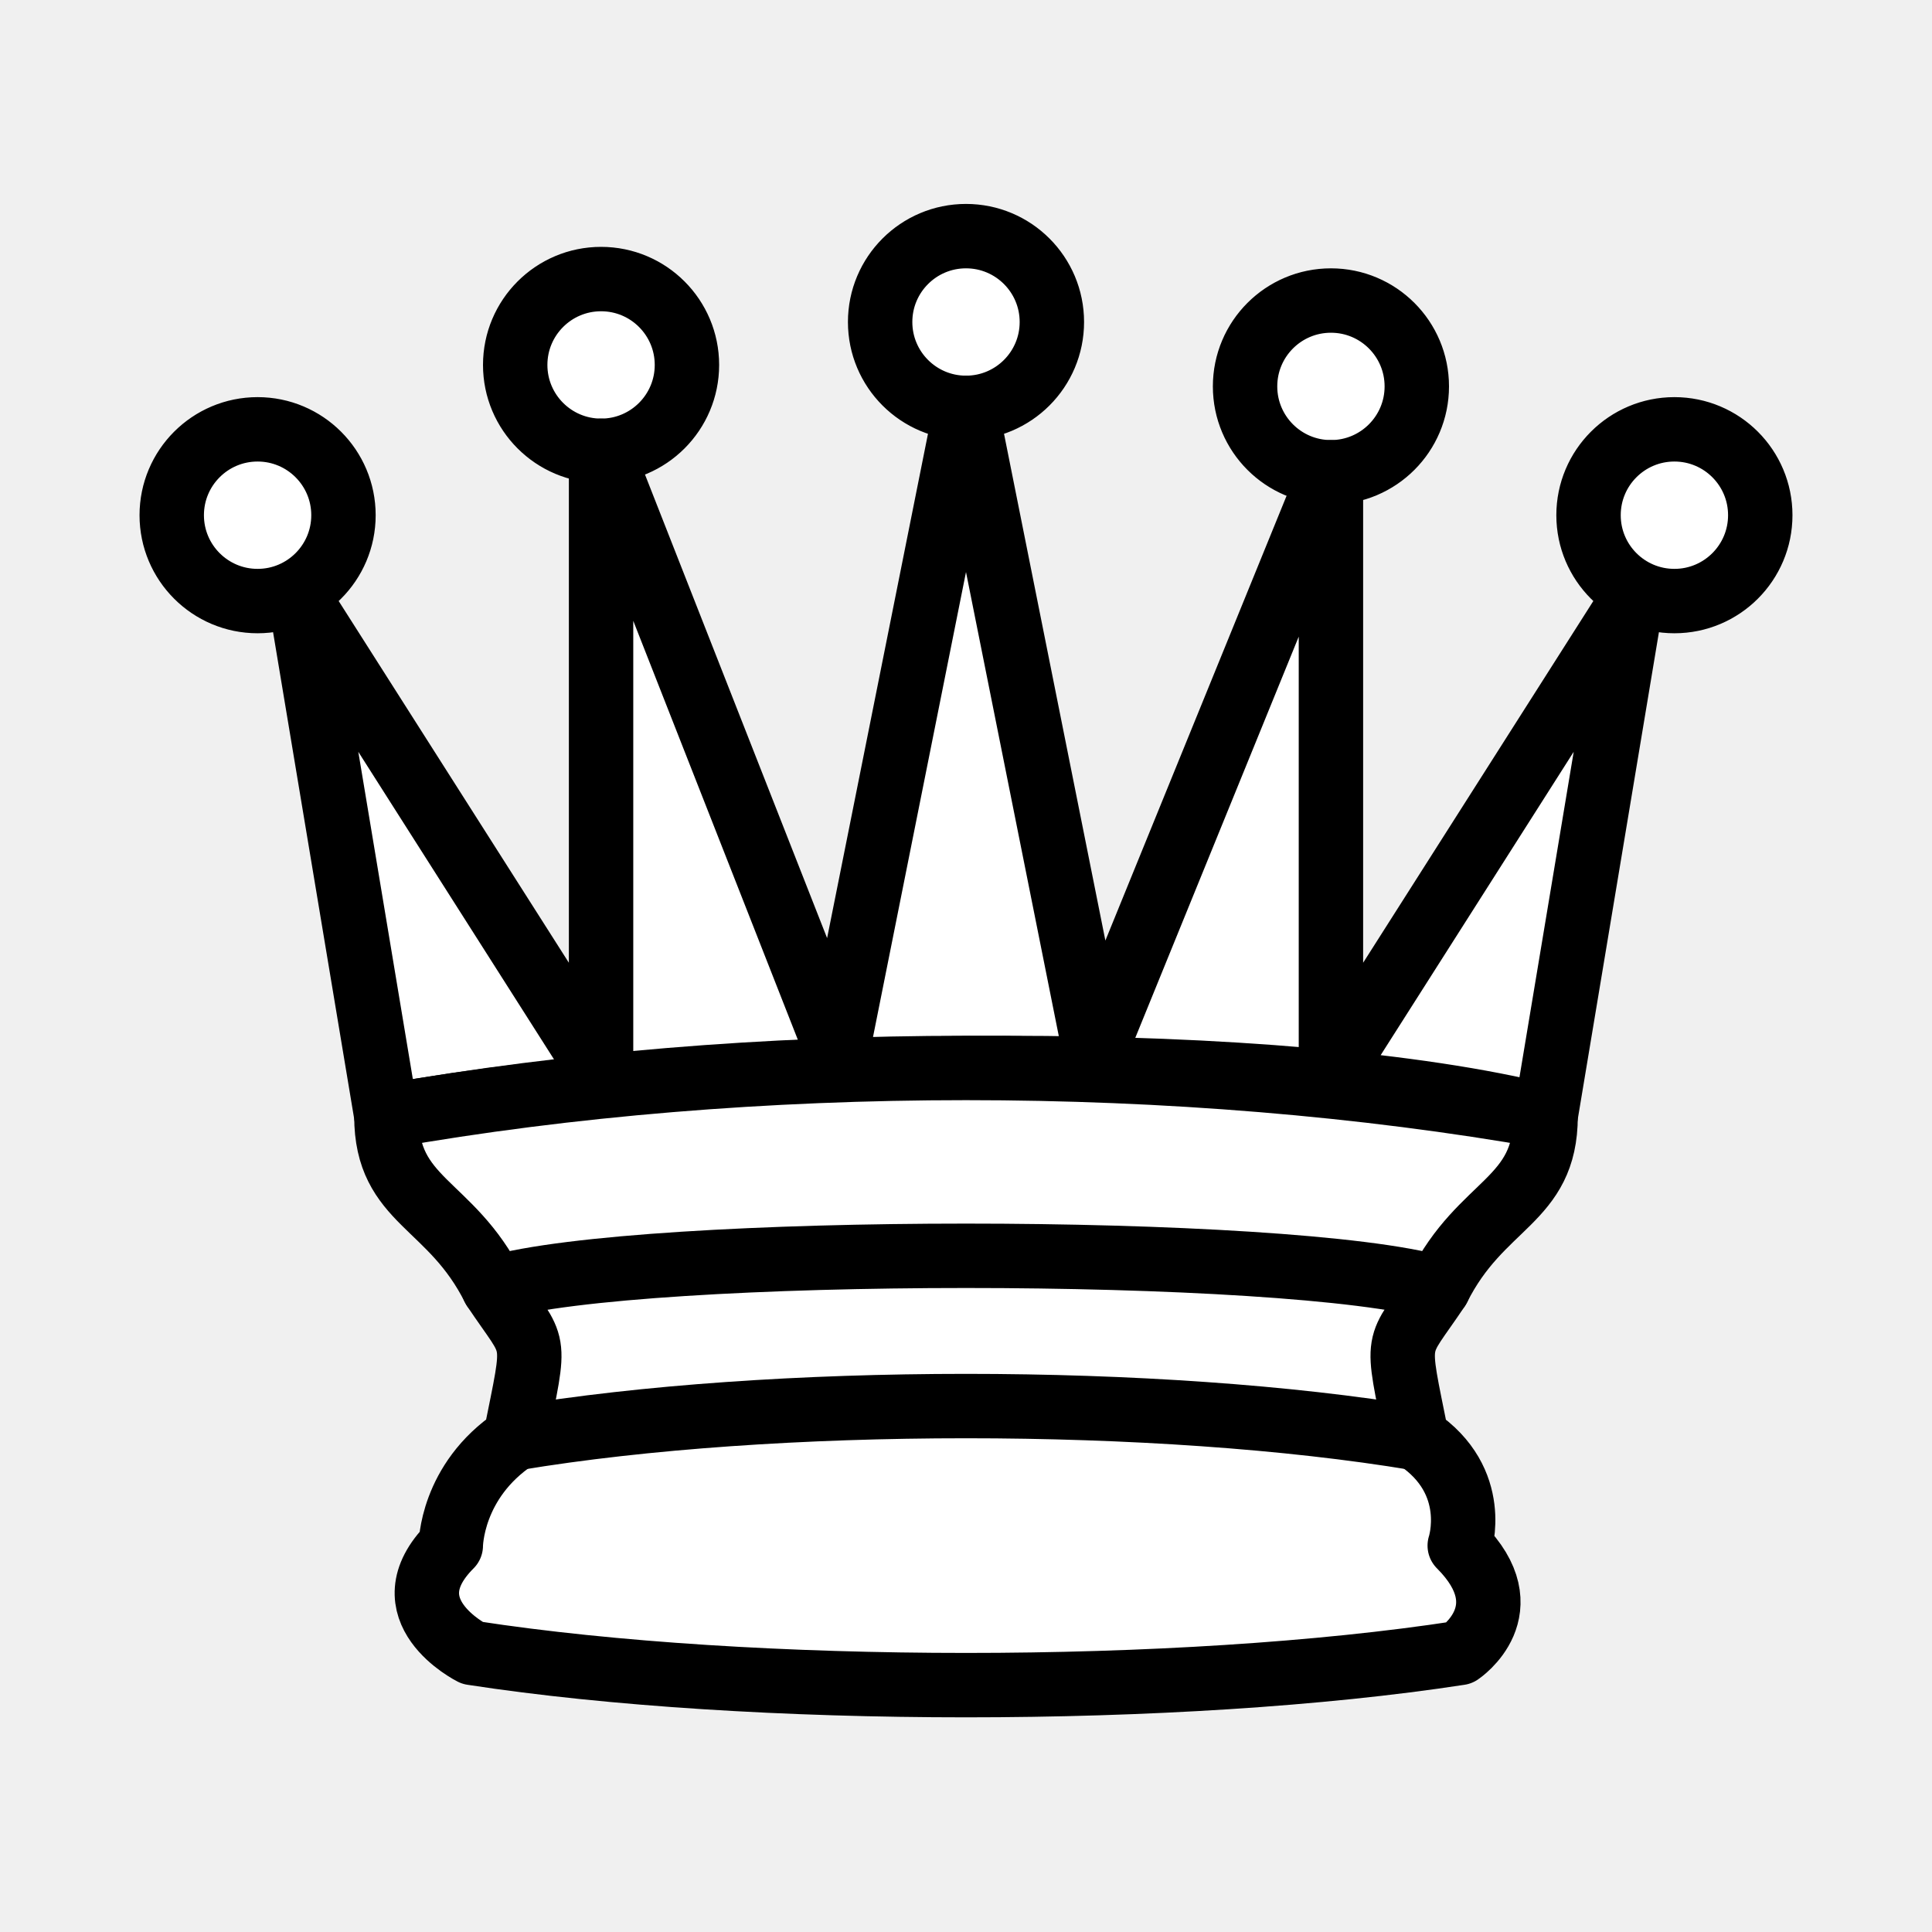
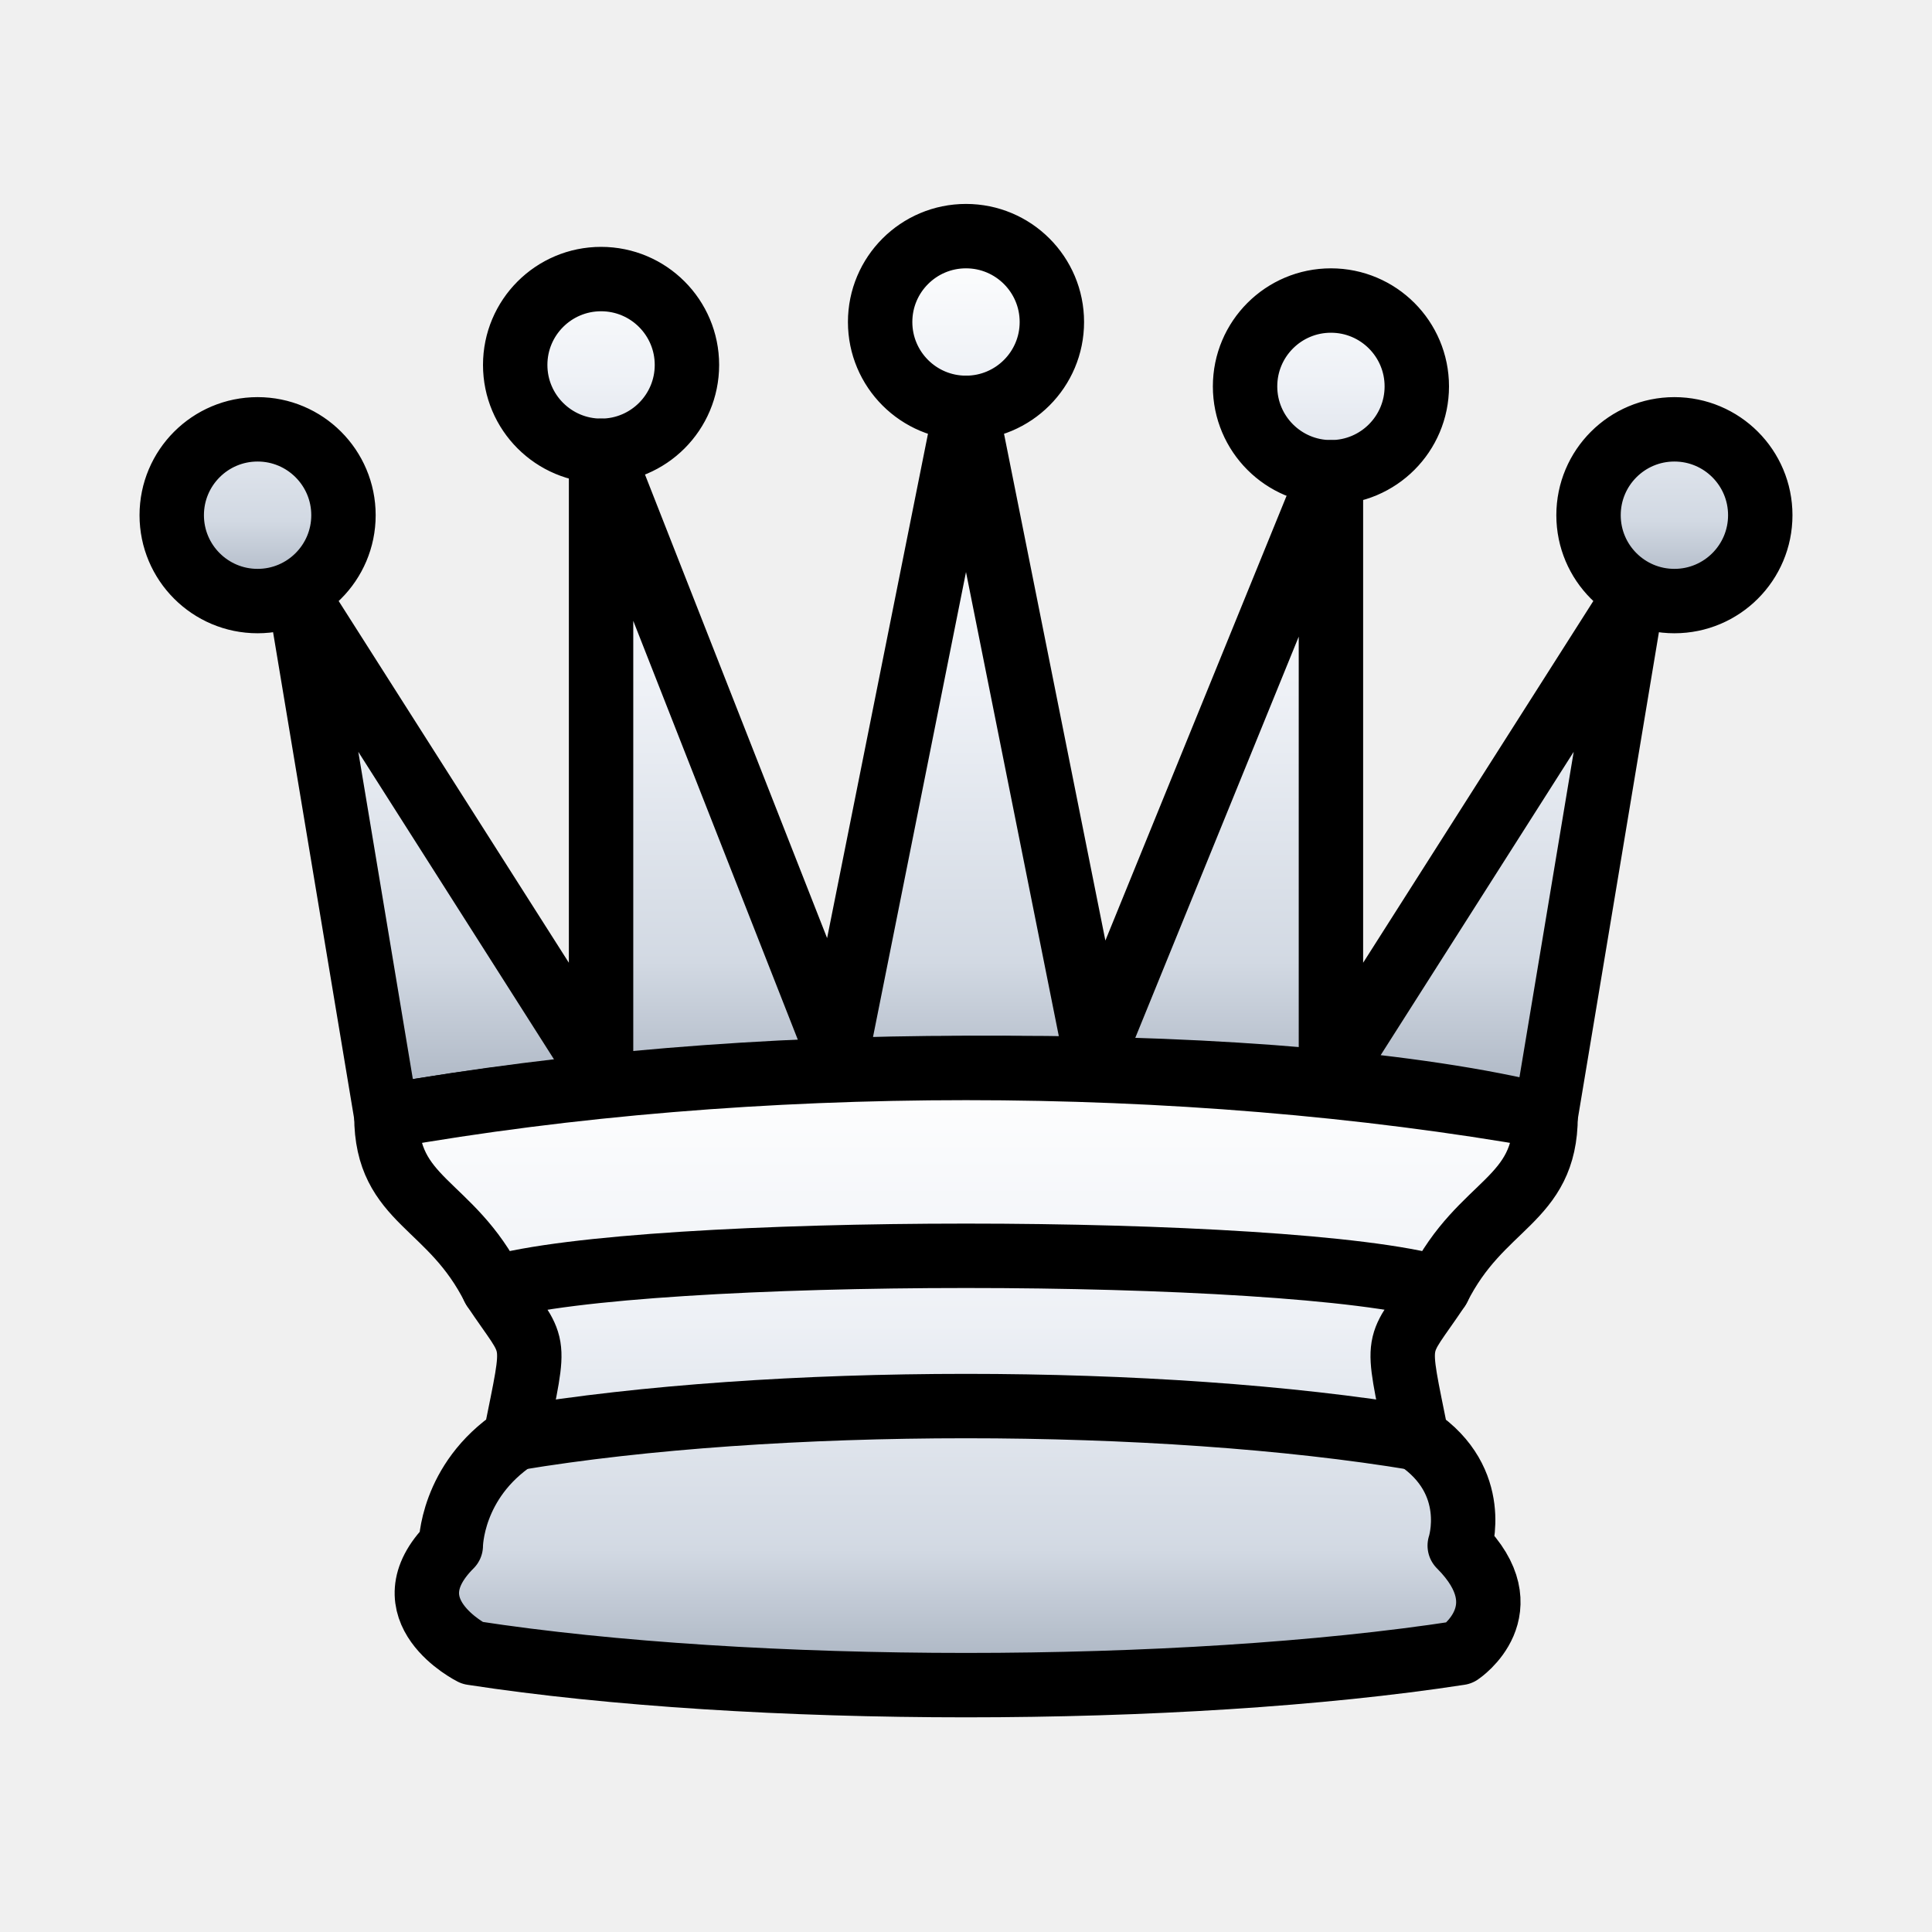
<svg xmlns="http://www.w3.org/2000/svg" viewBox="0 0 45 45">
-   <g fill="#fff" fill-rule="evenodd" stroke="#000" stroke-linecap="round" stroke-linejoin="round" stroke-width="1.5">
+   <defs>
+     <linearGradient id="wGrad" x1="0" y1="0" x2="0" y2="1">
+       <stop offset="0" stop-color="#ffffff" />
+       <stop offset=".4" stop-color="#eef1f6" />
+       <stop offset=".78" stop-color="#d2d9e3" />
+       <stop offset="1" stop-color="#a6b0be" />
+     </linearGradient>
+     <linearGradient id="wGloss" x1="0" y1="0" x2="0" y2="1">
+       <stop offset="0" stop-color="#ffffff" stop-opacity=".9" />
+       <stop offset=".45" stop-color="#ffffff" stop-opacity="0" />
+     </linearGradient>
+     <linearGradient id="bGrad" x1="0" y1="0" x2="0" y2="1">
+       <stop offset="0" stop-color="#7c8492" />
+       <stop offset=".4" stop-color="#3b414d" />
+       <stop offset=".78" stop-color="#1d212a" />
+       <stop offset="1" stop-color="#080a0e" />
+     </linearGradient>
+   </defs>
+   <g fill="url(#wGrad)" fill-rule="evenodd" stroke="#000" stroke-linecap="round" stroke-linejoin="round" stroke-width="1.5">
    <path d="M8 12a2 2 0 1 1-4 0 2 2 0 1 1 4 0m16.5-4.5a2 2 0 1 1-4 0 2 2 0 1 1 4 0M41 12a2 2 0 1 1-4 0 2 2 0 1 1 4 0M16 8.5a2 2 0 1 1-4 0 2 2 0 1 1 4 0M33 9a2 2 0 1 1-4 0 2 2 0 1 1 4 0" />
    <path stroke-linecap="butt" d="M9 26c8.5-1.5 21-1.5 27 0l2-12-7 11V11l-5.5 13.5-3-15-3 15-5.5-14V25L7 14z" />
    <path stroke-linecap="butt" d="M9 26c0 2 1.5 2 2.5 4 1 1.5 1 1 .5 3.5-1.5 1-1.5 2.5-1.5 2.5-1.5 1.5.5 2.5.5 2.5 6.5 1 16.5 1 23 0 0 0 1.5-1 0-2.5 0 0 .5-1.5-1-2.5-.5-2.5-.5-2 .5-3.5 1-2 2.5-2 2.5-4-8.5-1.5-18.5-1.5-27 0z" />
    <path fill="none" d="M11.5 30c3.5-1 18.5-1 22 0M12 33.5c6-1 15-1 21 0" />
  </g>
</svg>
